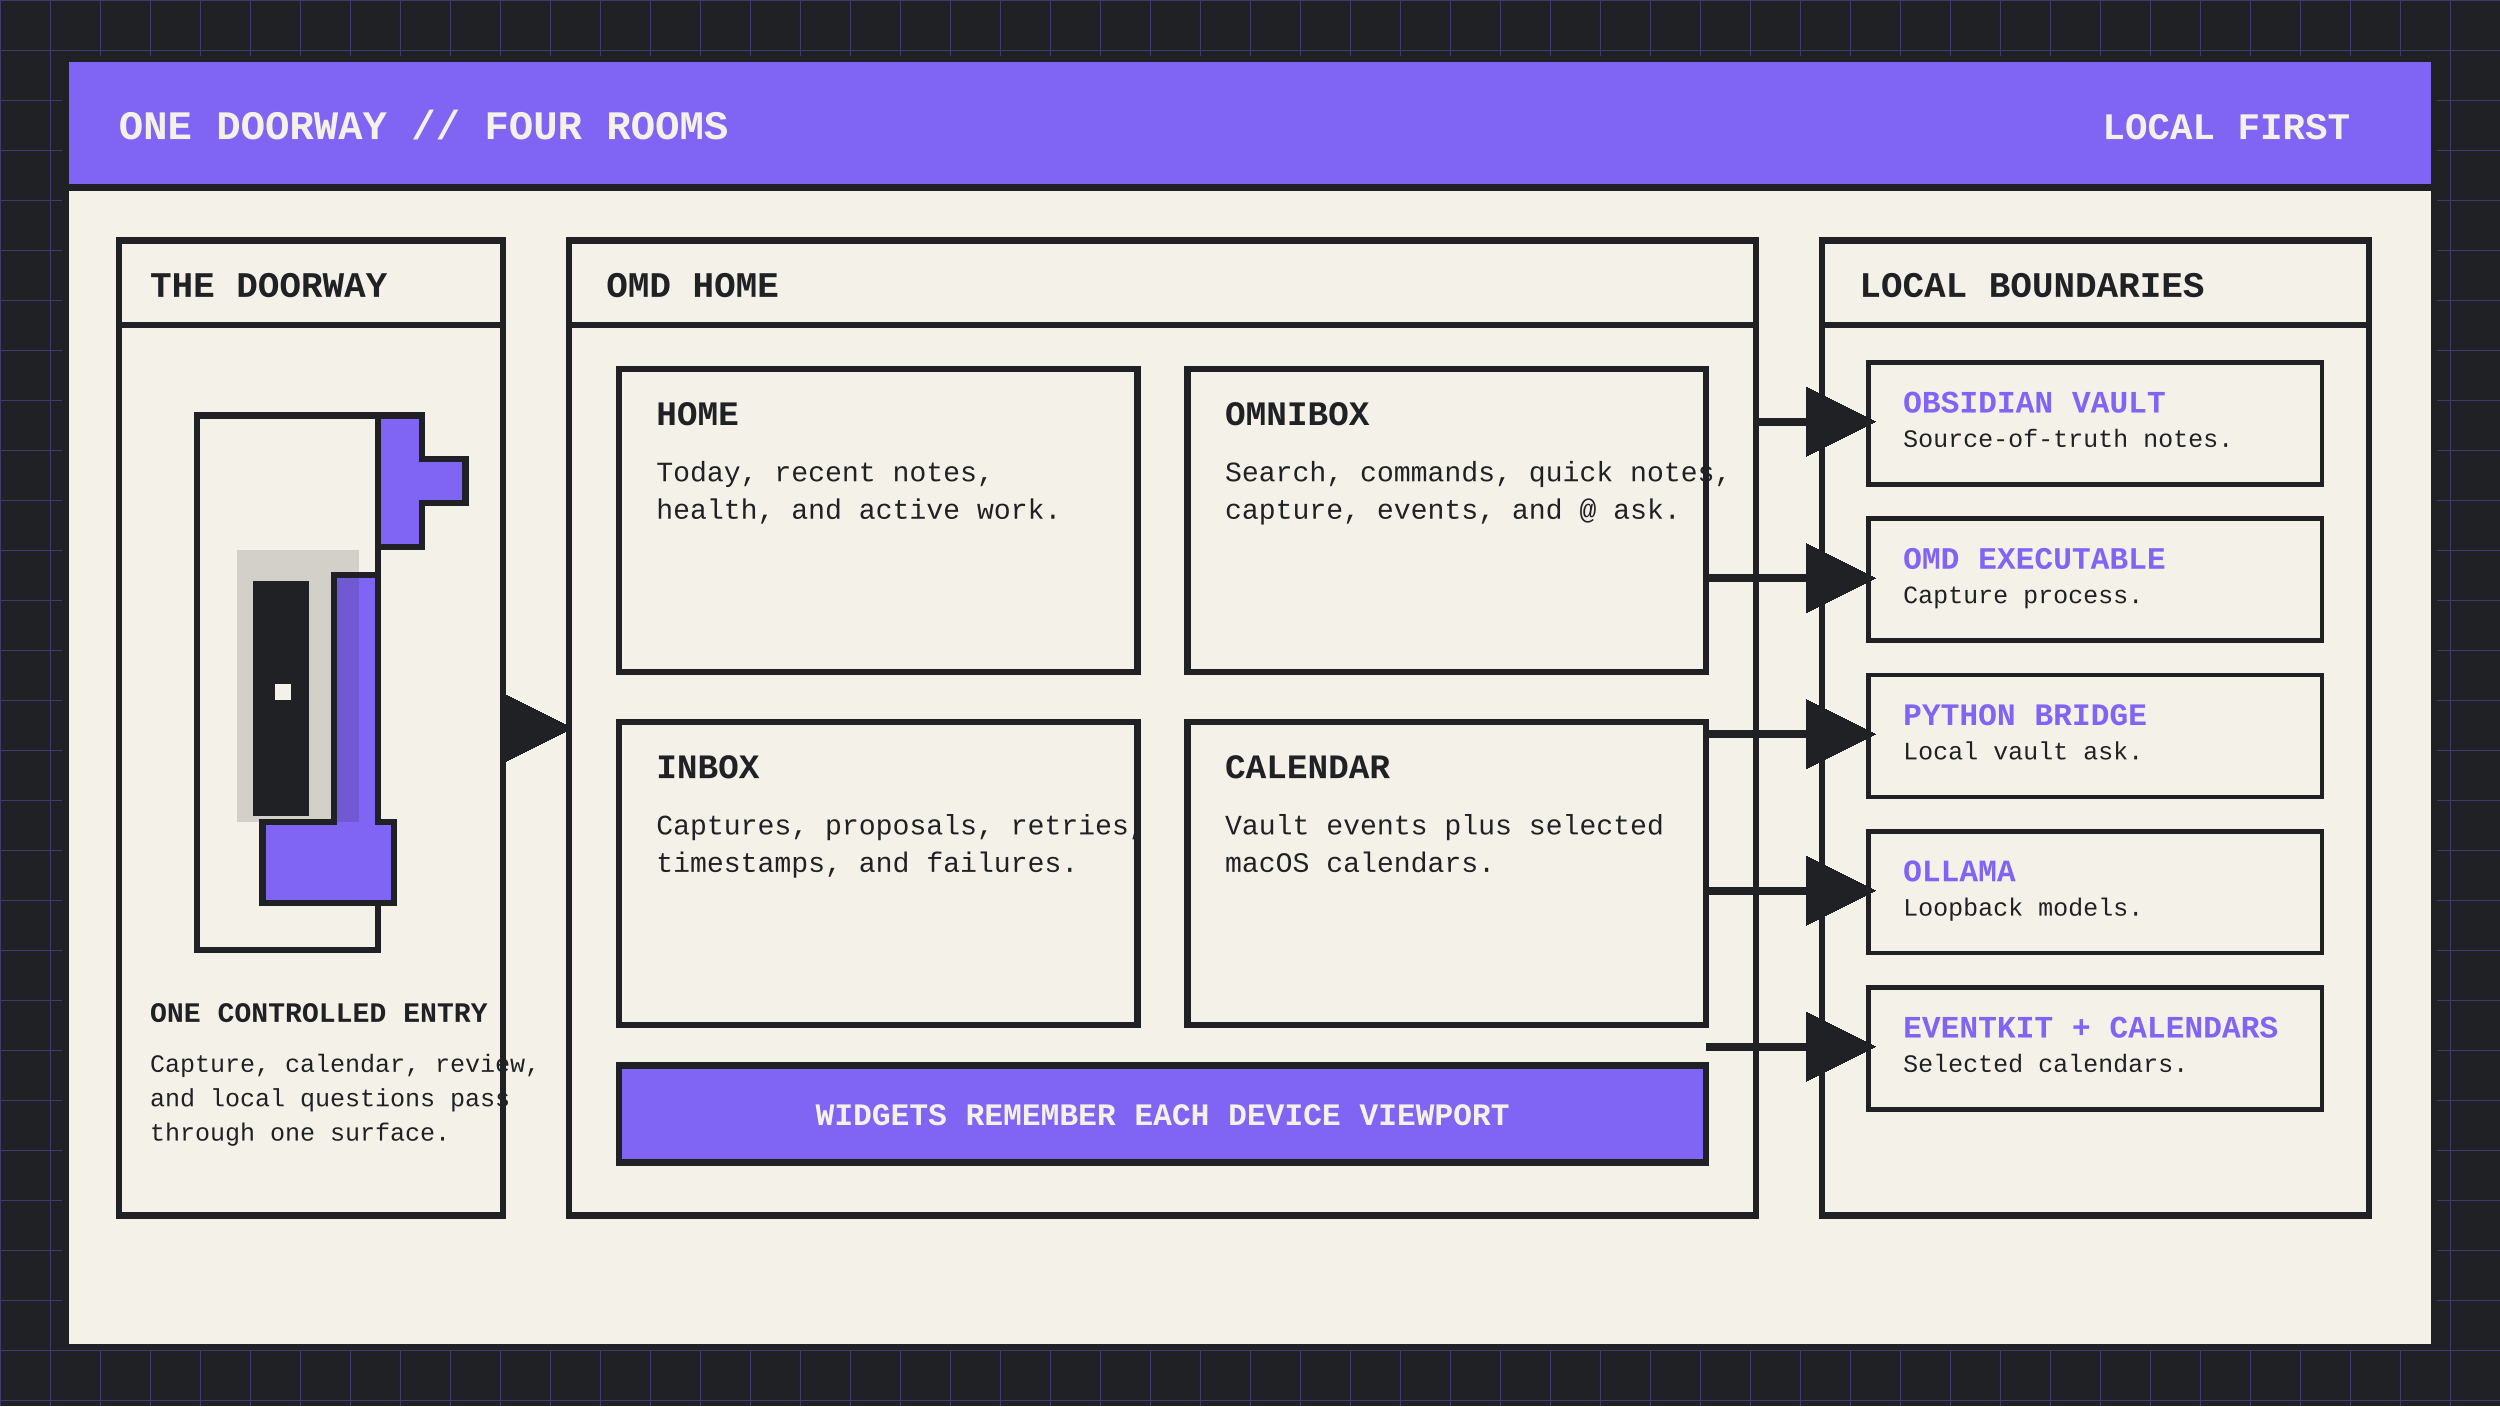
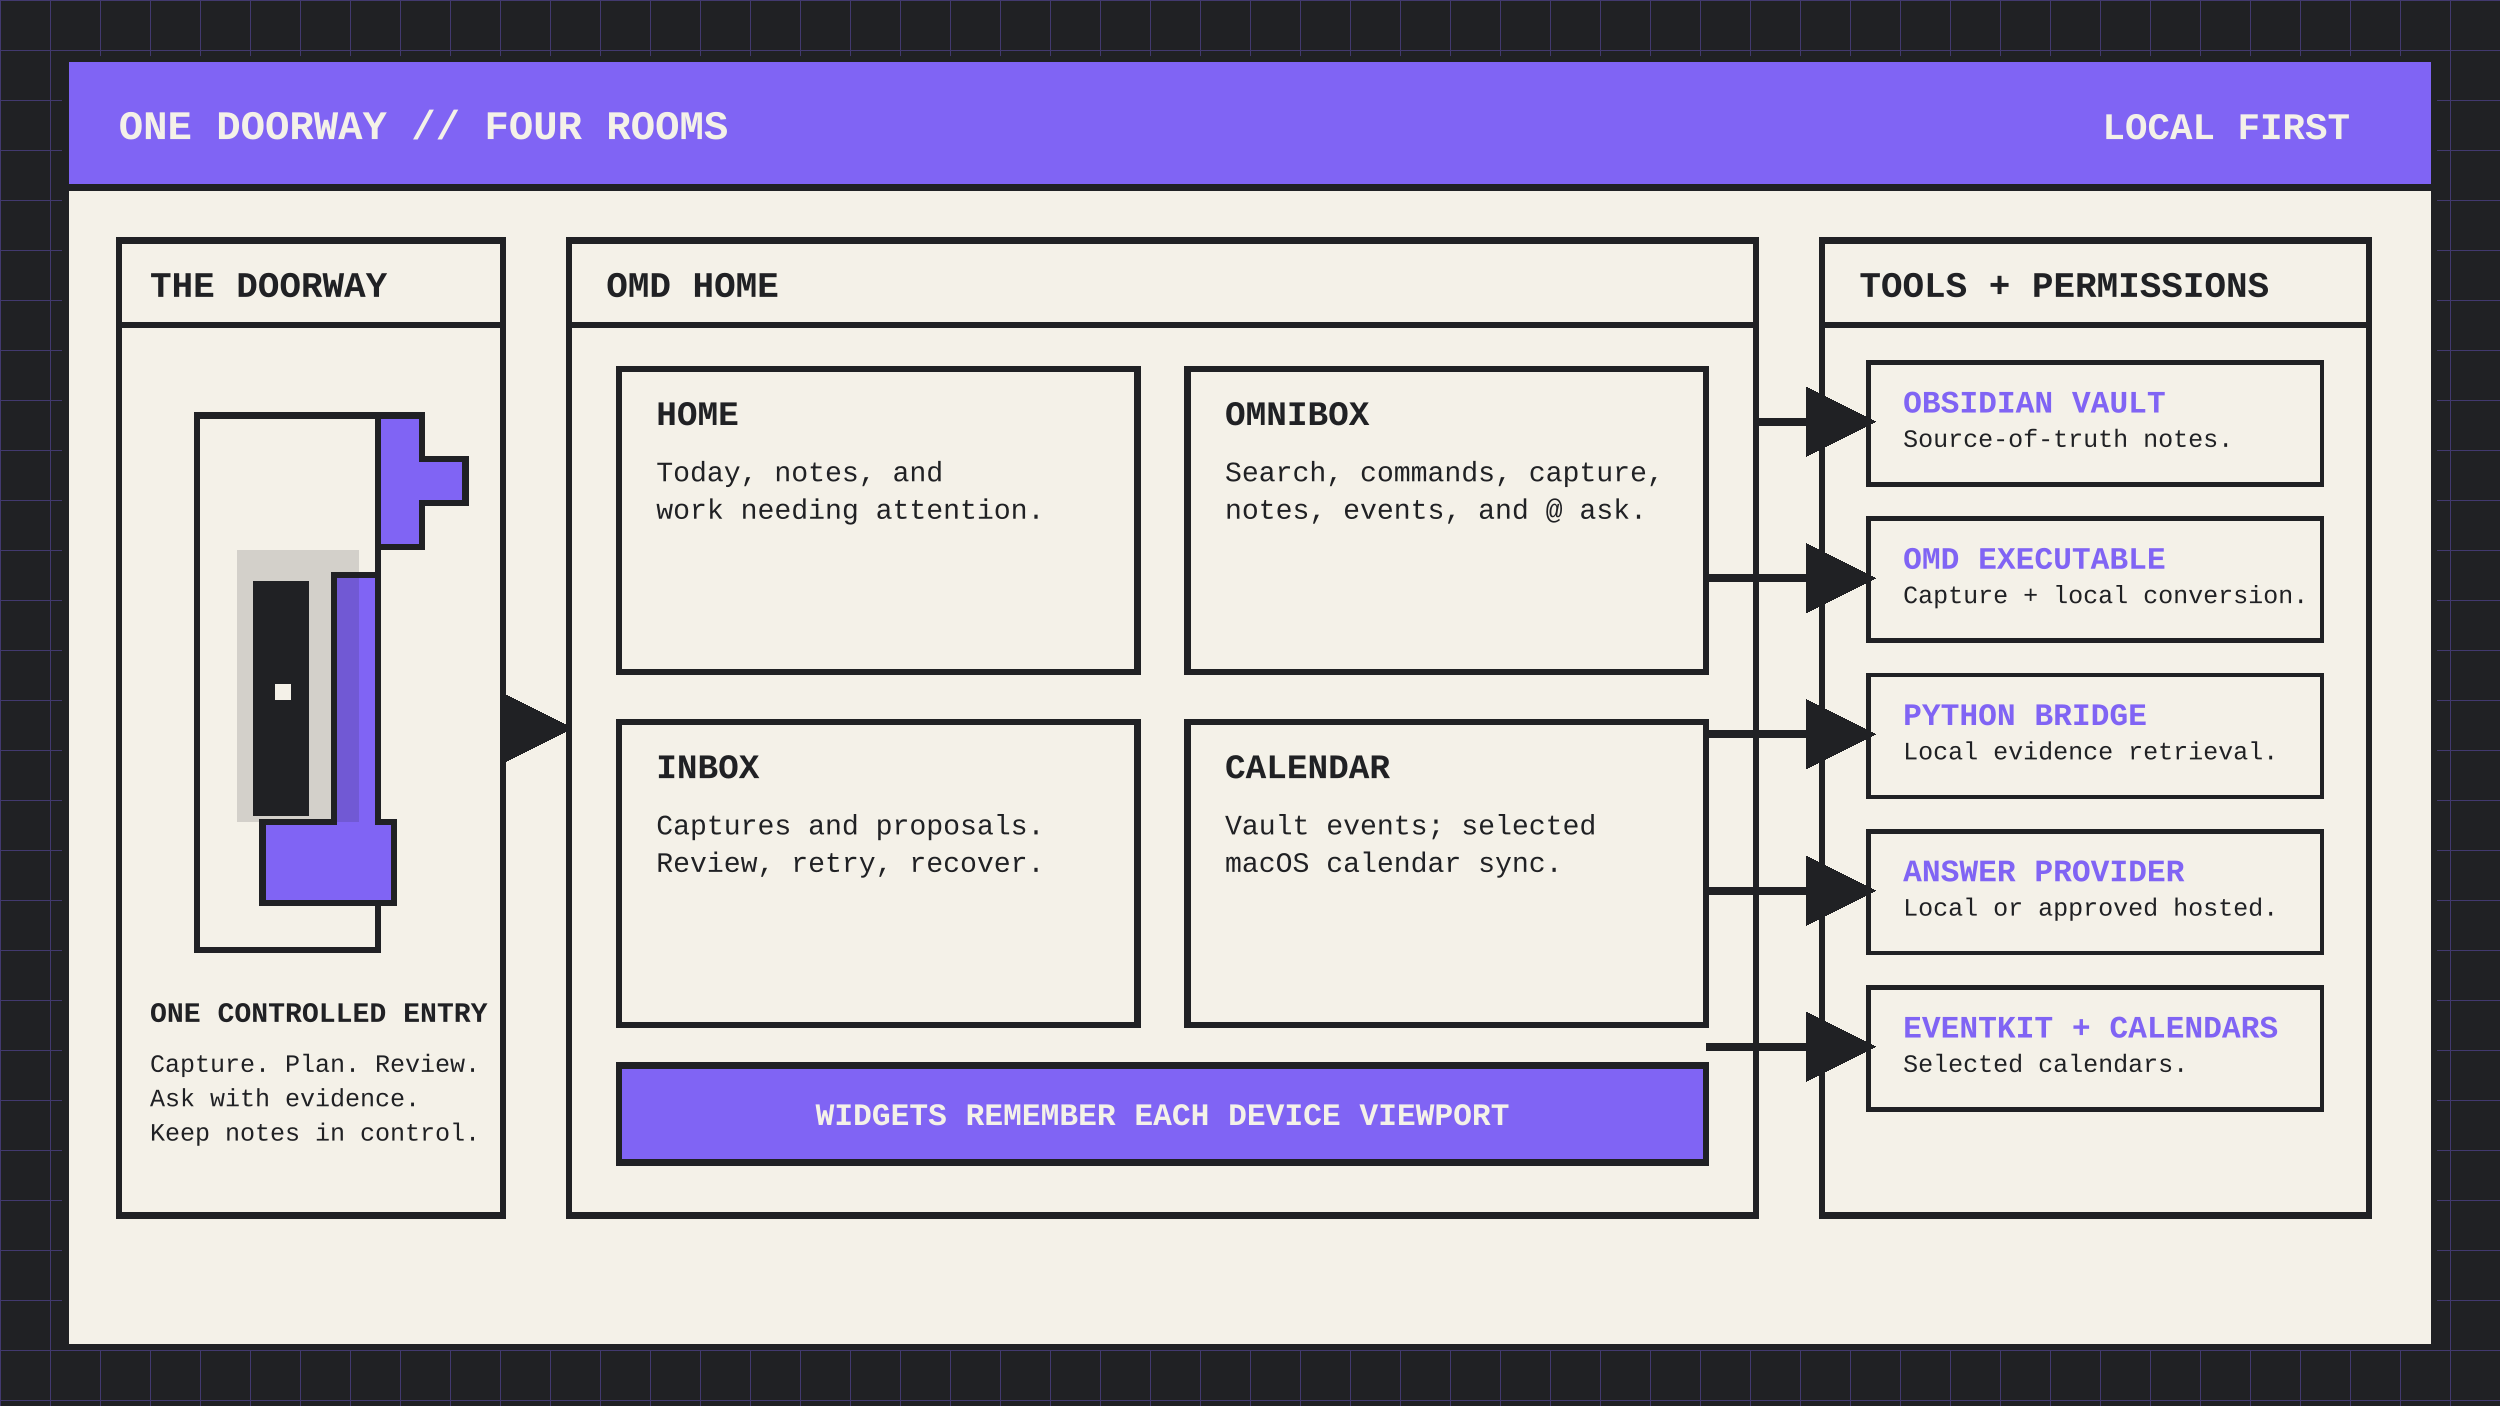
<svg xmlns="http://www.w3.org/2000/svg" viewBox="0 0 1600 900" role="img" aria-labelledby="title desc" shape-rendering="crispEdges">
  <defs>
    <pattern id="grid" width="32" height="32" patternUnits="userSpaceOnUse">
      <path d="M32 0H0V32" fill="none" stroke="#8064F4" stroke-width="1" opacity="0.45" />
    </pattern>
    <marker id="arrow" markerWidth="9" markerHeight="9" refX="8" refY="4.5" orient="auto" markerUnits="strokeWidth">
      <path d="M0,0 L9,4.5 L0,9 z" fill="#202124" />
    </marker>
  </defs>
  <rect width="1600" height="900" fill="#202124" />
  <rect width="1600" height="900" fill="url(#grid)" opacity="0.8" />
  <rect x="42" y="38" width="1516" height="824" fill="#F4F1E8" stroke="#202124" stroke-width="4" />
  <rect x="42" y="38" width="1516" height="82" fill="#8064F4" stroke="#202124" stroke-width="4" />
  <text x="76" y="89" font-family="Courier New, monospace" font-size="26" font-weight="700" fill="#F4F1E8">ONE DOORWAY // FOUR ROOMS</text>
  <text x="1504" y="89" text-anchor="end" font-family="Courier New, monospace" font-size="24" font-weight="700" fill="#F4F1E8">LOCAL FIRST</text>
  <rect x="76" y="154" width="246" height="624" fill="#F4F1E8" stroke="#202124" stroke-width="4" />
  <rect x="76" y="154" width="246" height="54" fill="#F4F1E8" stroke="#202124" stroke-width="4" />
  <text x="96" y="190" font-family="Courier New, monospace" font-size="23" font-weight="700" fill="#202124">THE DOORWAY</text>
  <path d="M126 266H242V608H126Z" fill="#F4F1E8" stroke="#202124" stroke-width="4" />
  <path d="M242 266H270V294H298V322H270V350H242Z" fill="#8064F4" stroke="#202124" stroke-width="4" />
  <path d="M168 526H214V368H242V526H252V578H168Z" fill="#8064F4" stroke="#202124" stroke-width="4" />
  <path d="M152 352H230V526H152Z" fill="#202124" opacity="0.16" />
  <path d="M164 374H196V520H164Z" fill="#202124" stroke="#202124" stroke-width="4" />
  <rect x="176" y="438" width="10" height="10" fill="#F4F1E8" />
  <text x="96" y="654" font-family="Courier New, monospace" font-size="18" font-weight="700" fill="#202124">ONE CONTROLLED ENTRY</text>
-   <text x="96" y="686" font-family="Courier New, monospace" font-size="16" fill="#202124">Capture, calendar, review,</text>
-   <text x="96" y="708" font-family="Courier New, monospace" font-size="16" fill="#202124">and local questions pass</text>
-   <text x="96" y="730" font-family="Courier New, monospace" font-size="16" fill="#202124">through one surface.</text>
+   <text x="96" y="686" font-family="Courier New, monospace" font-size="16" fill="#202124">Capture. Plan. Review.</text>
+   <text x="96" y="708" font-family="Courier New, monospace" font-size="16" fill="#202124">Ask with evidence.</text>
+   <text x="96" y="730" font-family="Courier New, monospace" font-size="16" fill="#202124">Keep notes in control.</text>
  <line x1="322" y1="466" x2="362" y2="466" stroke="#202124" stroke-width="5" marker-end="url(#arrow)" />
  <rect x="364" y="154" width="760" height="624" fill="#F4F1E8" stroke="#202124" stroke-width="4" />
  <rect x="364" y="154" width="760" height="54" fill="#F4F1E8" stroke="#202124" stroke-width="4" />
  <text x="388" y="190" font-family="Courier New, monospace" font-size="23" font-weight="700" fill="#202124">OMD HOME</text>
  <rect x="396" y="236" width="332" height="194" fill="#F4F1E8" stroke="#202124" stroke-width="4" />
  <rect x="760" y="236" width="332" height="194" fill="#F4F1E8" stroke="#202124" stroke-width="4" />
  <rect x="396" y="462" width="332" height="194" fill="#F4F1E8" stroke="#202124" stroke-width="4" />
  <rect x="760" y="462" width="332" height="194" fill="#F4F1E8" stroke="#202124" stroke-width="4" />
  <rect x="396" y="682" width="696" height="62" fill="#8064F4" stroke="#202124" stroke-width="4" />
  <text x="420" y="272" font-family="Courier New, monospace" font-size="22" font-weight="700" fill="#202124">HOME</text>
-   <text x="420" y="308" font-family="Courier New, monospace" font-size="18" fill="#202124">Today, recent notes,</text>
-   <text x="420" y="332" font-family="Courier New, monospace" font-size="18" fill="#202124">health, and active work.</text>
+   <text x="420" y="308" font-family="Courier New, monospace" font-size="18" fill="#202124">Today, notes, and</text>
+   <text x="420" y="332" font-family="Courier New, monospace" font-size="18" fill="#202124">work needing attention.</text>
  <text x="784" y="272" font-family="Courier New, monospace" font-size="22" font-weight="700" fill="#202124">OMNIBOX</text>
-   <text x="784" y="308" font-family="Courier New, monospace" font-size="18" fill="#202124">Search, commands, quick notes,</text>
-   <text x="784" y="332" font-family="Courier New, monospace" font-size="18" fill="#202124">capture, events, and @ ask.</text>
+   <text x="784" y="308" font-family="Courier New, monospace" font-size="18" fill="#202124">Search, commands, capture,</text>
+   <text x="784" y="332" font-family="Courier New, monospace" font-size="18" fill="#202124">notes, events, and @ ask.</text>
  <text x="420" y="498" font-family="Courier New, monospace" font-size="22" font-weight="700" fill="#202124">INBOX</text>
-   <text x="420" y="534" font-family="Courier New, monospace" font-size="18" fill="#202124">Captures, proposals, retries,</text>
-   <text x="420" y="558" font-family="Courier New, monospace" font-size="18" fill="#202124">timestamps, and failures.</text>
+   <text x="420" y="534" font-family="Courier New, monospace" font-size="18" fill="#202124">Captures and proposals.</text>
+   <text x="420" y="558" font-family="Courier New, monospace" font-size="18" fill="#202124">Review, retry, recover.</text>
  <text x="784" y="498" font-family="Courier New, monospace" font-size="22" font-weight="700" fill="#202124">CALENDAR</text>
-   <text x="784" y="534" font-family="Courier New, monospace" font-size="18" fill="#202124">Vault events plus selected</text>
-   <text x="784" y="558" font-family="Courier New, monospace" font-size="18" fill="#202124">macOS calendars.</text>
+   <text x="784" y="534" font-family="Courier New, monospace" font-size="18" fill="#202124">Vault events; selected</text>
+   <text x="784" y="558" font-family="Courier New, monospace" font-size="18" fill="#202124">macOS calendar sync.</text>
  <text x="744" y="720" text-anchor="middle" font-family="Courier New, monospace" font-size="20" font-weight="700" fill="#F4F1E8">WIDGETS REMEMBER EACH DEVICE VIEWPORT</text>
  <rect x="1166" y="154" width="350" height="624" fill="#F4F1E8" stroke="#202124" stroke-width="4" />
  <rect x="1166" y="154" width="350" height="54" fill="#F4F1E8" stroke="#202124" stroke-width="4" />
-   <text x="1190" y="190" font-family="Courier New, monospace" font-size="23" font-weight="700" fill="#202124">LOCAL BOUNDARIES</text>
+   <text x="1190" y="190" font-family="Courier New, monospace" font-size="23" font-weight="700" fill="#202124">TOOLS + PERMISSIONS</text>
  <rect x="1196" y="232" width="290" height="78" fill="#F4F1E8" stroke="#202124" stroke-width="3" />
  <rect x="1196" y="332" width="290" height="78" fill="#F4F1E8" stroke="#202124" stroke-width="3" />
  <rect x="1196" y="432" width="290" height="78" fill="#F4F1E8" stroke="#202124" stroke-width="3" />
  <rect x="1196" y="532" width="290" height="78" fill="#F4F1E8" stroke="#202124" stroke-width="3" />
  <rect x="1196" y="632" width="290" height="78" fill="#F4F1E8" stroke="#202124" stroke-width="3" />
  <text x="1218" y="264" font-family="Courier New, monospace" font-size="20" font-weight="700" fill="#8064F4">OBSIDIAN VAULT</text>
  <text x="1218" y="286" font-family="Courier New, monospace" font-size="16" fill="#202124">Source-of-truth notes.</text>
  <text x="1218" y="364" font-family="Courier New, monospace" font-size="20" font-weight="700" fill="#8064F4">OMD EXECUTABLE</text>
-   <text x="1218" y="386" font-family="Courier New, monospace" font-size="16" fill="#202124">Capture process.</text>
+   <text x="1218" y="386" font-family="Courier New, monospace" font-size="16" fill="#202124">Capture + local conversion.</text>
  <text x="1218" y="464" font-family="Courier New, monospace" font-size="20" font-weight="700" fill="#8064F4">PYTHON BRIDGE</text>
-   <text x="1218" y="486" font-family="Courier New, monospace" font-size="16" fill="#202124">Local vault ask.</text>
-   <text x="1218" y="564" font-family="Courier New, monospace" font-size="20" font-weight="700" fill="#8064F4">OLLAMA</text>
-   <text x="1218" y="586" font-family="Courier New, monospace" font-size="16" fill="#202124">Loopback models.</text>
+   <text x="1218" y="486" font-family="Courier New, monospace" font-size="16" fill="#202124">Local evidence retrieval.</text>
+   <text x="1218" y="564" font-family="Courier New, monospace" font-size="20" font-weight="700" fill="#8064F4">ANSWER PROVIDER</text>
+   <text x="1218" y="586" font-family="Courier New, monospace" font-size="16" fill="#202124">Local or approved hosted.</text>
  <text x="1218" y="664" font-family="Courier New, monospace" font-size="20" font-weight="700" fill="#8064F4">EVENTKIT + CALENDARS</text>
  <text x="1218" y="686" font-family="Courier New, monospace" font-size="16" fill="#202124">Selected calendars.</text>
  <line x1="1124" y1="270" x2="1196" y2="270" stroke="#202124" stroke-width="5" marker-end="url(#arrow)" />
  <line x1="1092" y1="370" x2="1196" y2="370" stroke="#202124" stroke-width="5" marker-end="url(#arrow)" />
  <line x1="1092" y1="470" x2="1196" y2="470" stroke="#202124" stroke-width="5" marker-end="url(#arrow)" />
  <line x1="1092" y1="570" x2="1196" y2="570" stroke="#202124" stroke-width="5" marker-end="url(#arrow)" />
  <line x1="1092" y1="670" x2="1196" y2="670" stroke="#202124" stroke-width="5" marker-end="url(#arrow)" />
</svg>
